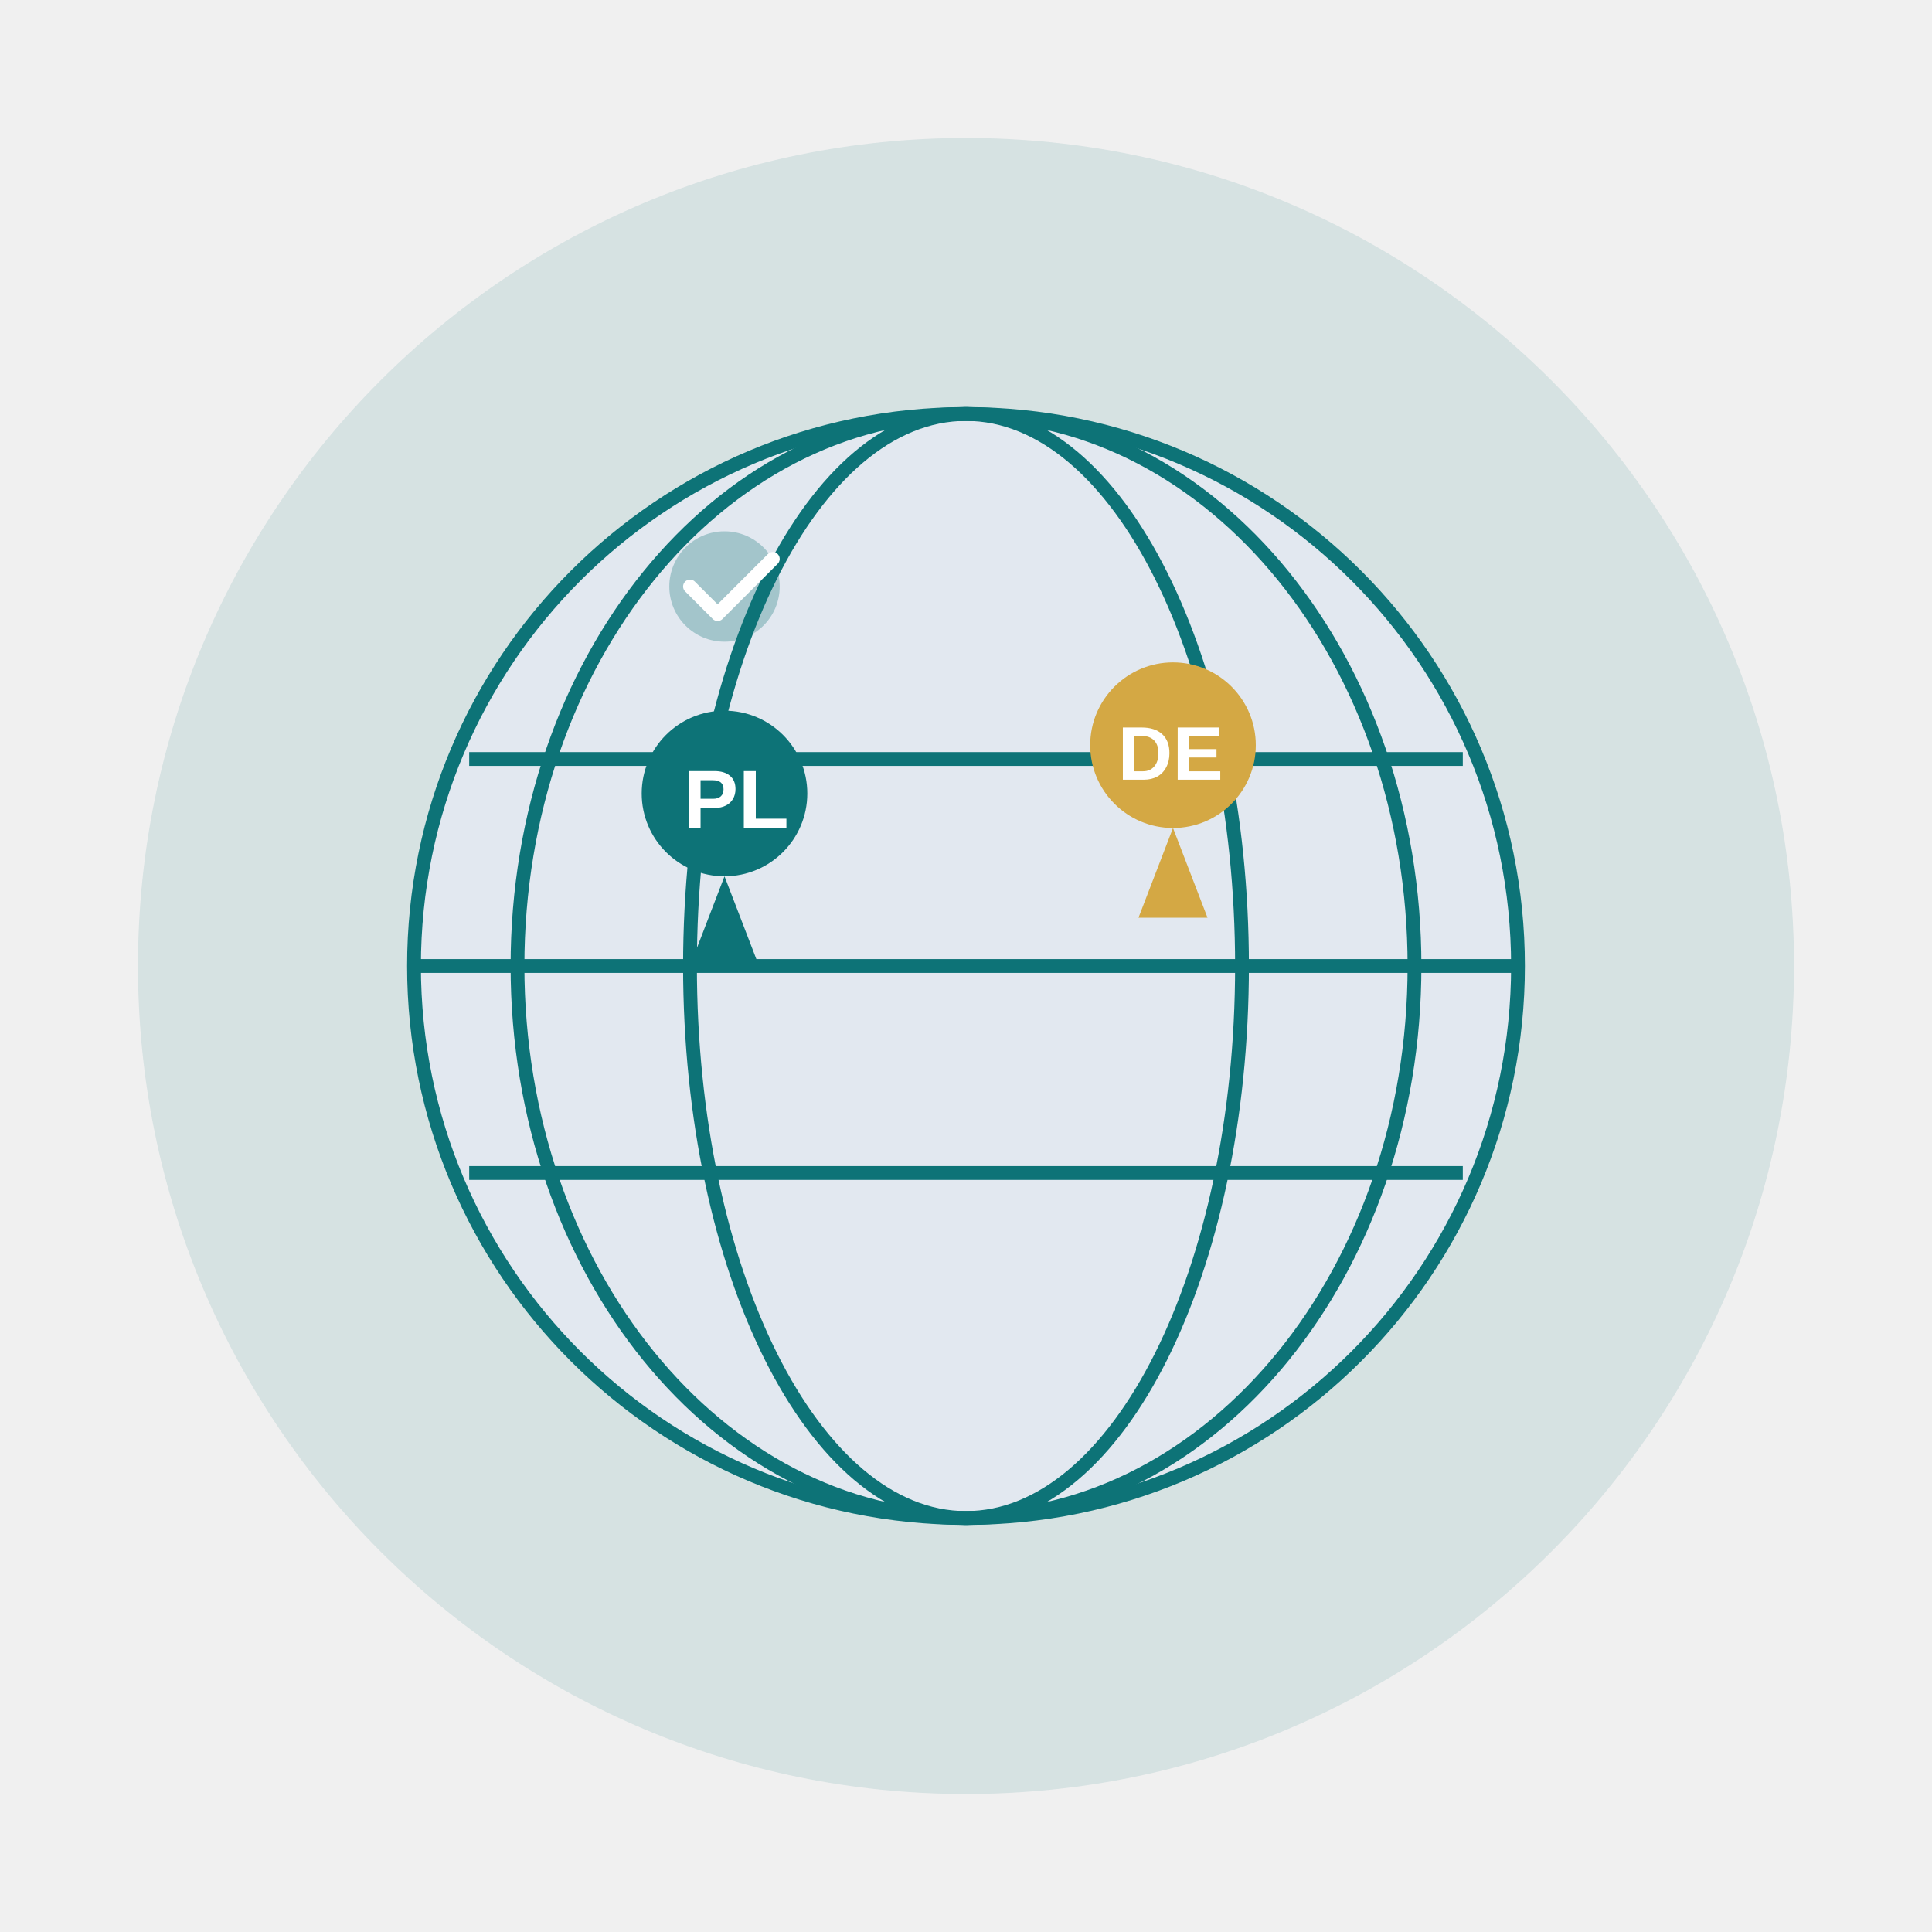
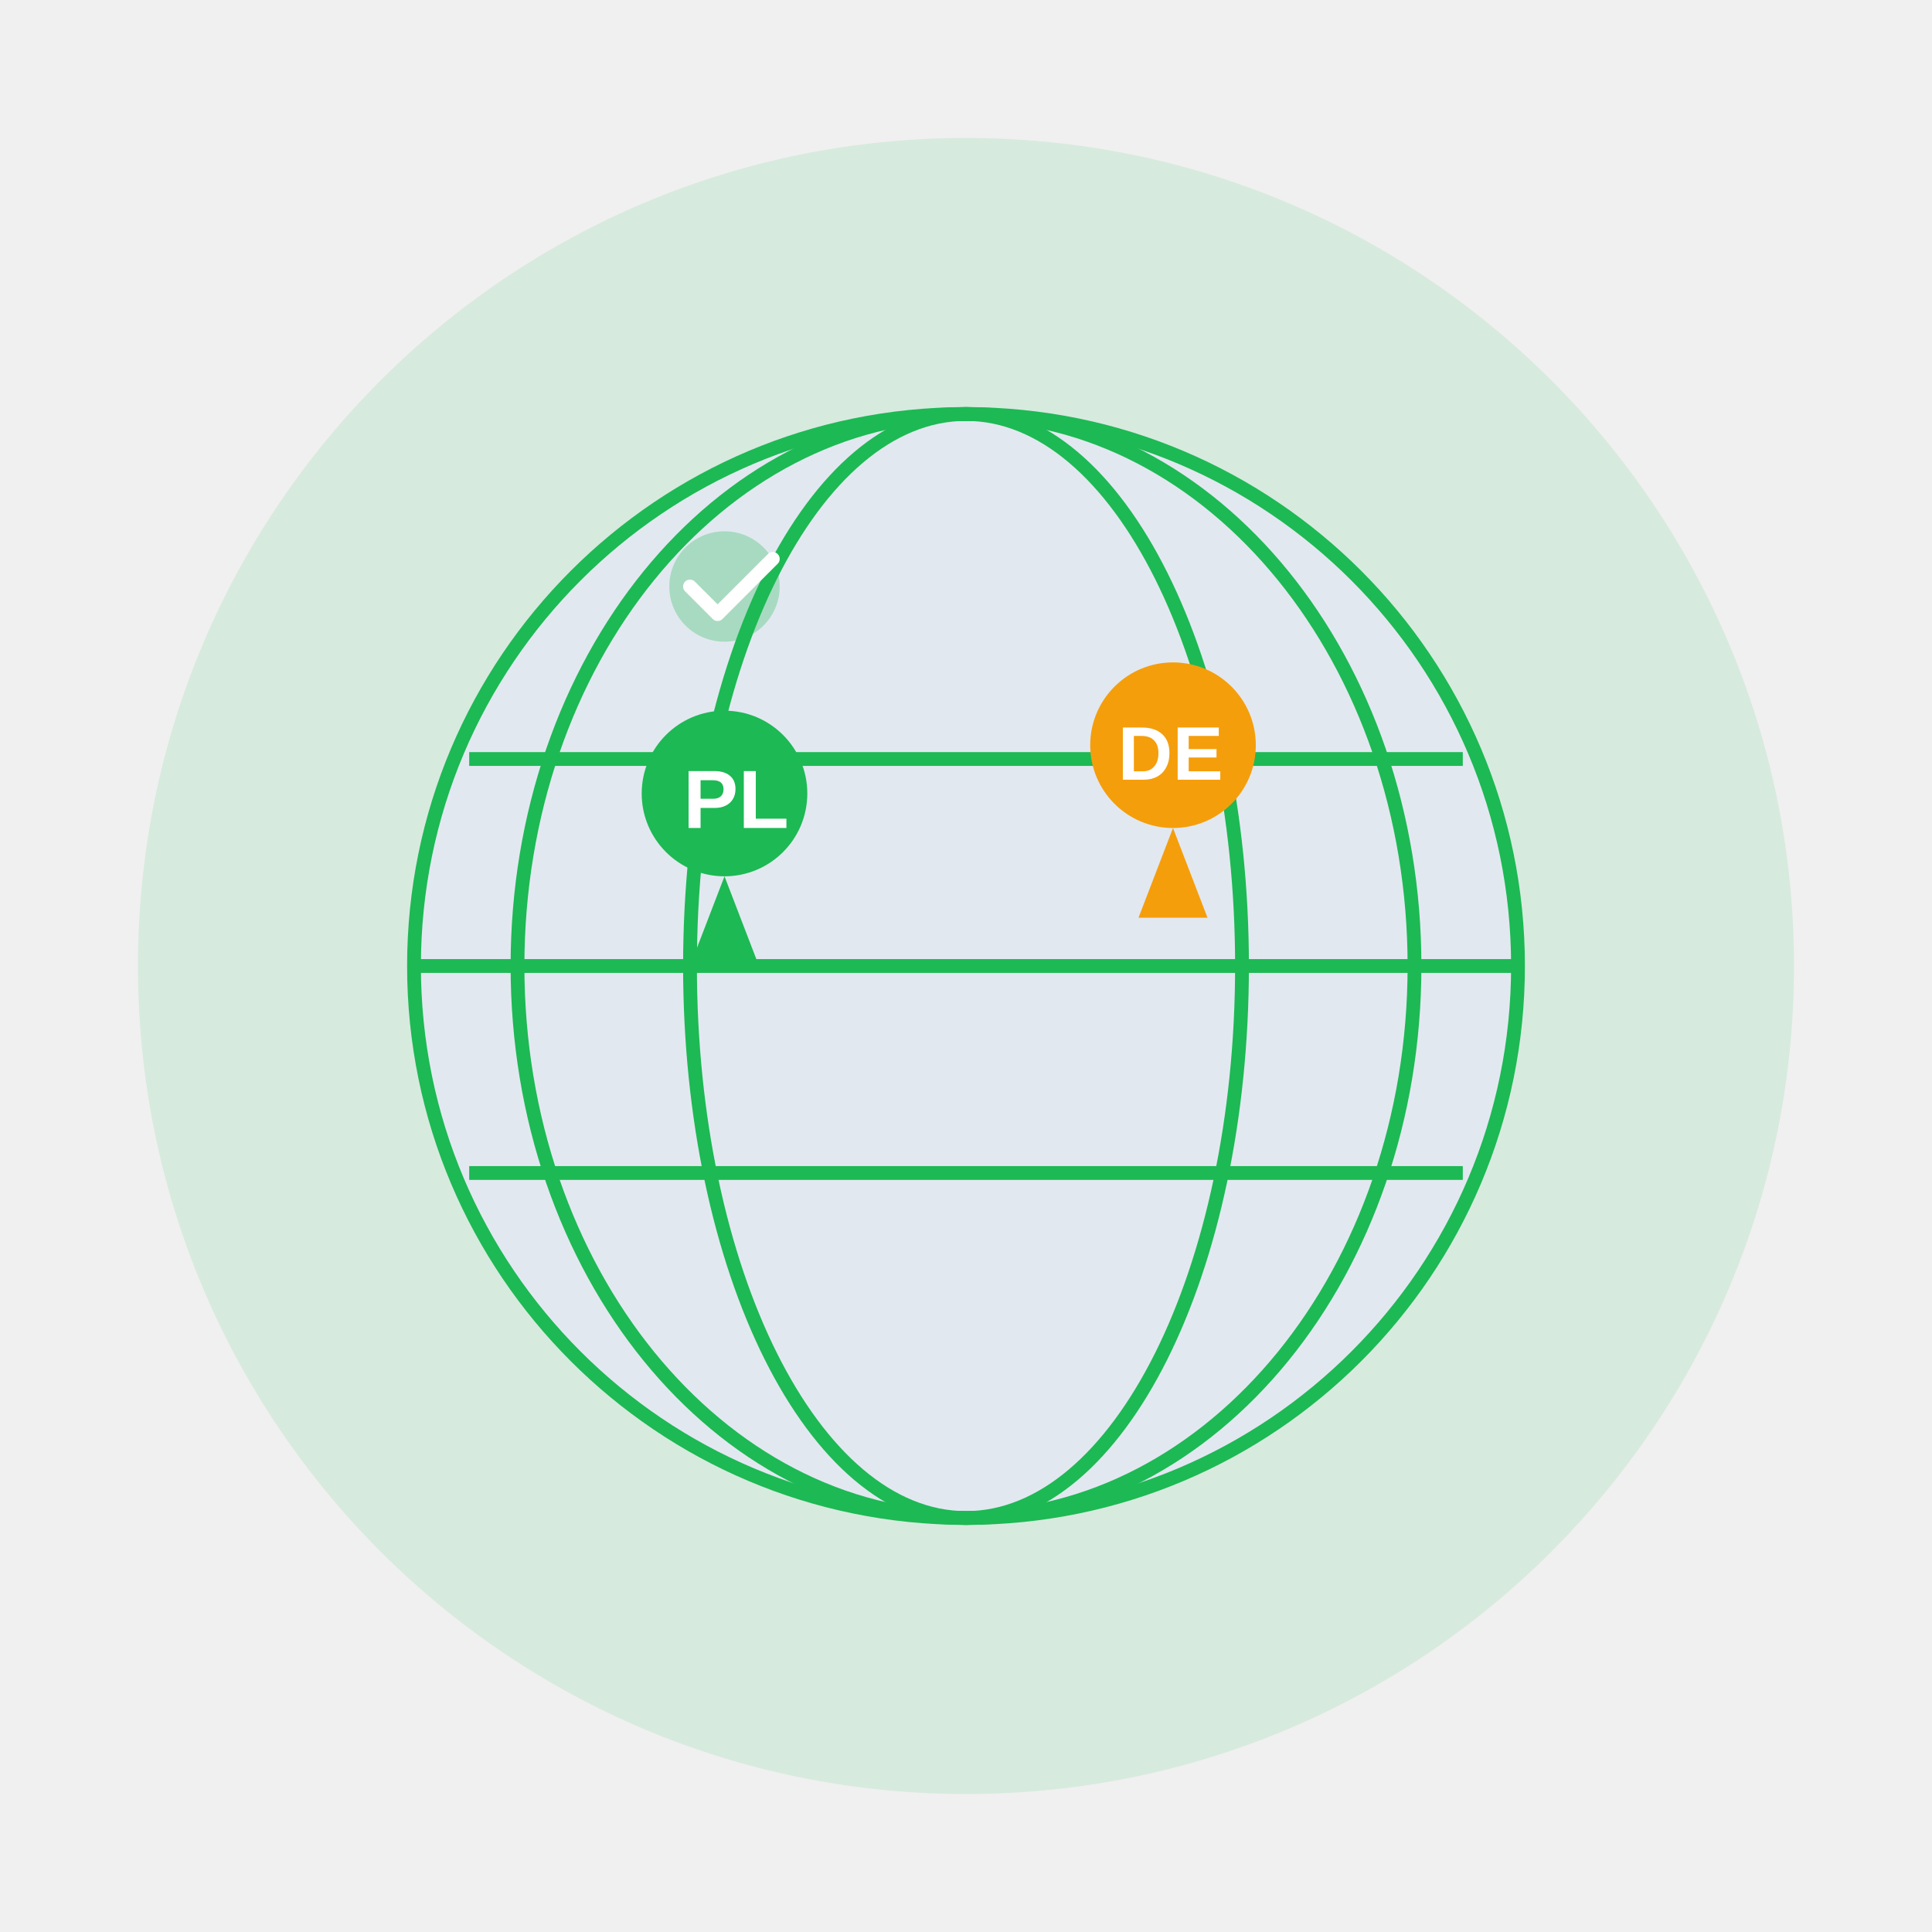
<svg xmlns="http://www.w3.org/2000/svg" viewBox="0 0 280 280" fill="none">
  <style>
-     .ob-primary { fill: #0d7377; }
-     .ob-primary-light { fill: #0d7377; opacity: 0.12; }
-     .ob-primary-stroke { stroke: #0d7377; stroke-width: 2; fill: none; }
-     .ob-accent { fill: #d4a844; }
+     .ob-primary { fill: #1DB954; }
+     .ob-primary-light { fill: #1DB954; opacity: 0.12; }
+     .ob-primary-stroke { stroke: #1DB954; stroke-width: 2; fill: none; }
+     .ob-accent { fill: #F59E0B; }
    .ob-neutral { fill: #e2e8f0; }
    .ob-neutral-dark { fill: #cbd5e1; }
    @media (prefers-color-scheme: dark) {
      .ob-primary { fill: #2dd4bf; }
      .ob-primary-light { fill: #2dd4bf; opacity: 0.12; }
      .ob-primary-stroke { stroke: #2dd4bf; }
      .ob-accent { fill: #fbbf24; }
      .ob-neutral { fill: #334155; }
      .ob-neutral-dark { fill: #475569; }
    }
  </style>
  <circle class="ob-primary-light" cx="140" cy="140" r="120" />
  <circle class="ob-neutral" cx="140" cy="140" r="80" />
  <circle class="ob-primary-stroke" cx="140" cy="140" r="80" />
  <ellipse class="ob-primary-stroke" cx="140" cy="140" rx="40" ry="80" />
  <ellipse class="ob-primary-stroke" cx="140" cy="140" rx="65" ry="80" />
  <line class="ob-primary-stroke" x1="60" y1="140" x2="220" y2="140" />
  <line class="ob-primary-stroke" x1="68" y1="110" x2="212" y2="110" />
  <line class="ob-primary-stroke" x1="68" y1="170" x2="212" y2="170" />
  <circle class="ob-primary" cx="105" cy="115" r="12" />
  <path class="ob-primary" d="M105 127 L100 140 L110 140Z" />
  <text fill="white" x="99" y="120" font-family="Arial" font-size="12" font-weight="700">PL</text>
  <circle class="ob-accent" cx="170" cy="108" r="12" />
  <path class="ob-accent" d="M170 120 L165 133 L175 133Z" />
  <text fill="white" x="162" y="113" font-family="Arial" font-size="11" font-weight="700">DE</text>
  <circle class="ob-primary" cx="105" cy="85" r="8" opacity="0.3" />
  <polyline stroke="white" stroke-width="2" stroke-linecap="round" stroke-linejoin="round" points="100,85 104,89 112,81" fill="none" />
</svg>
